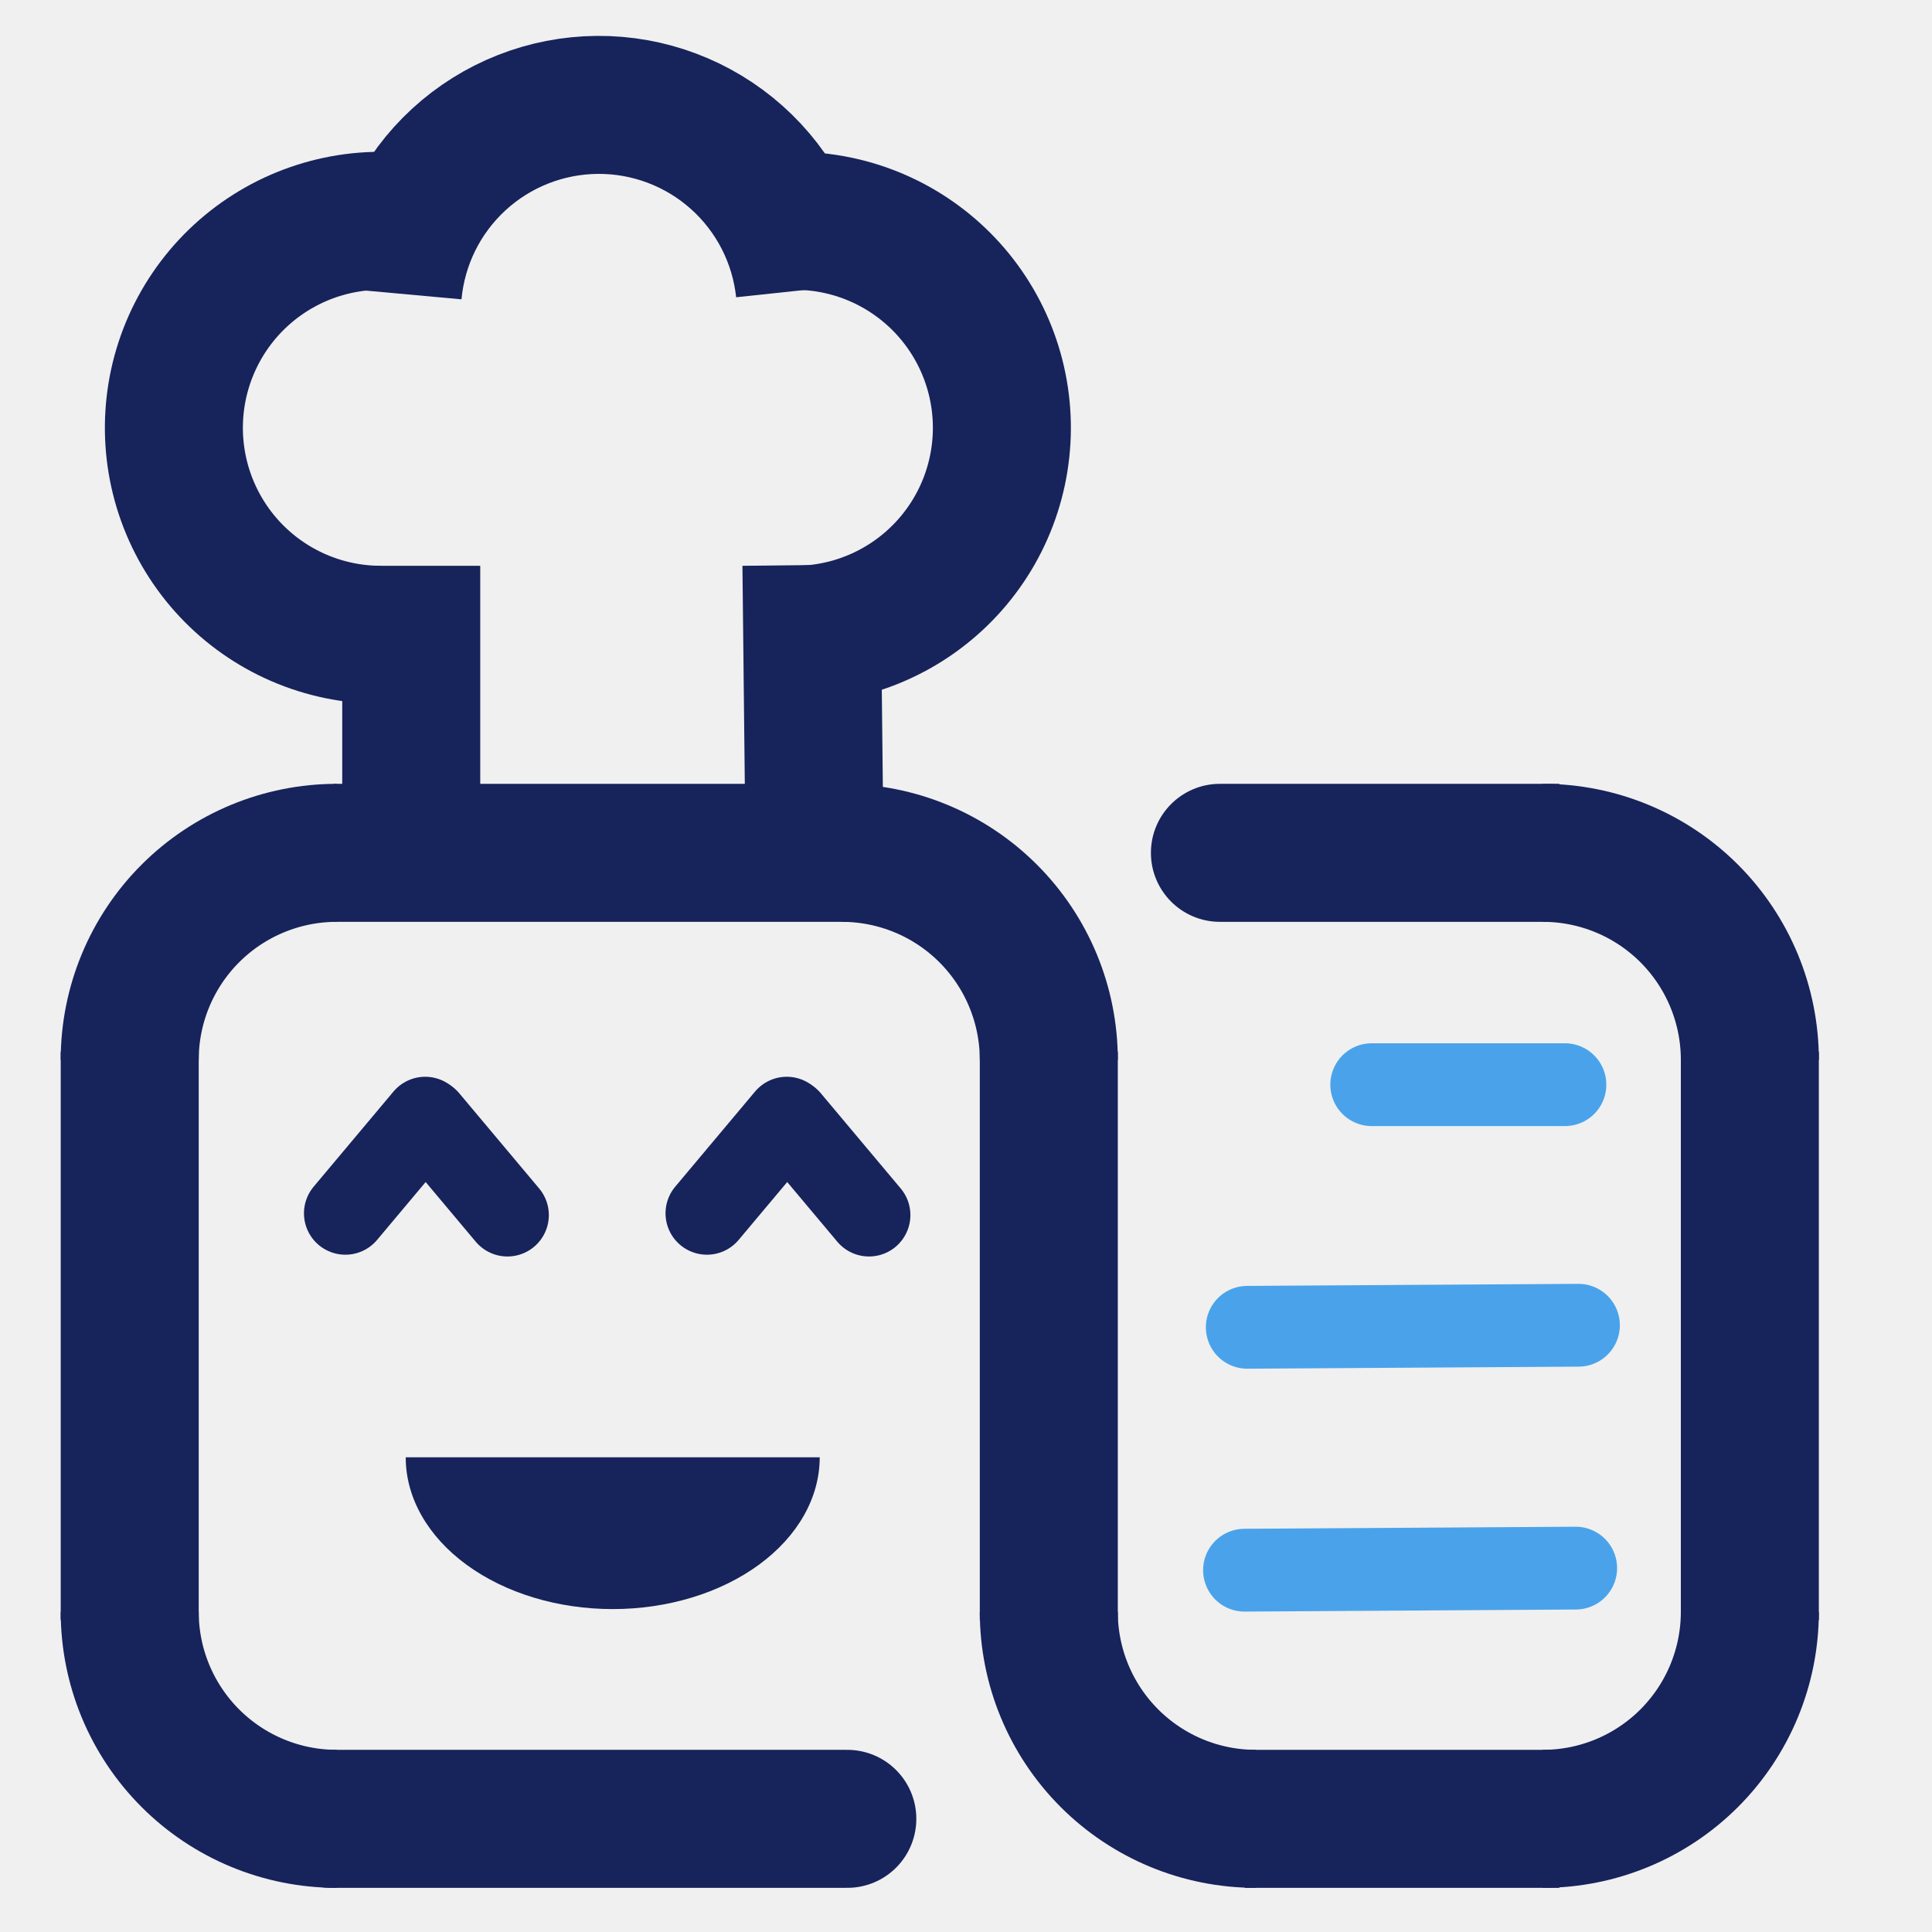
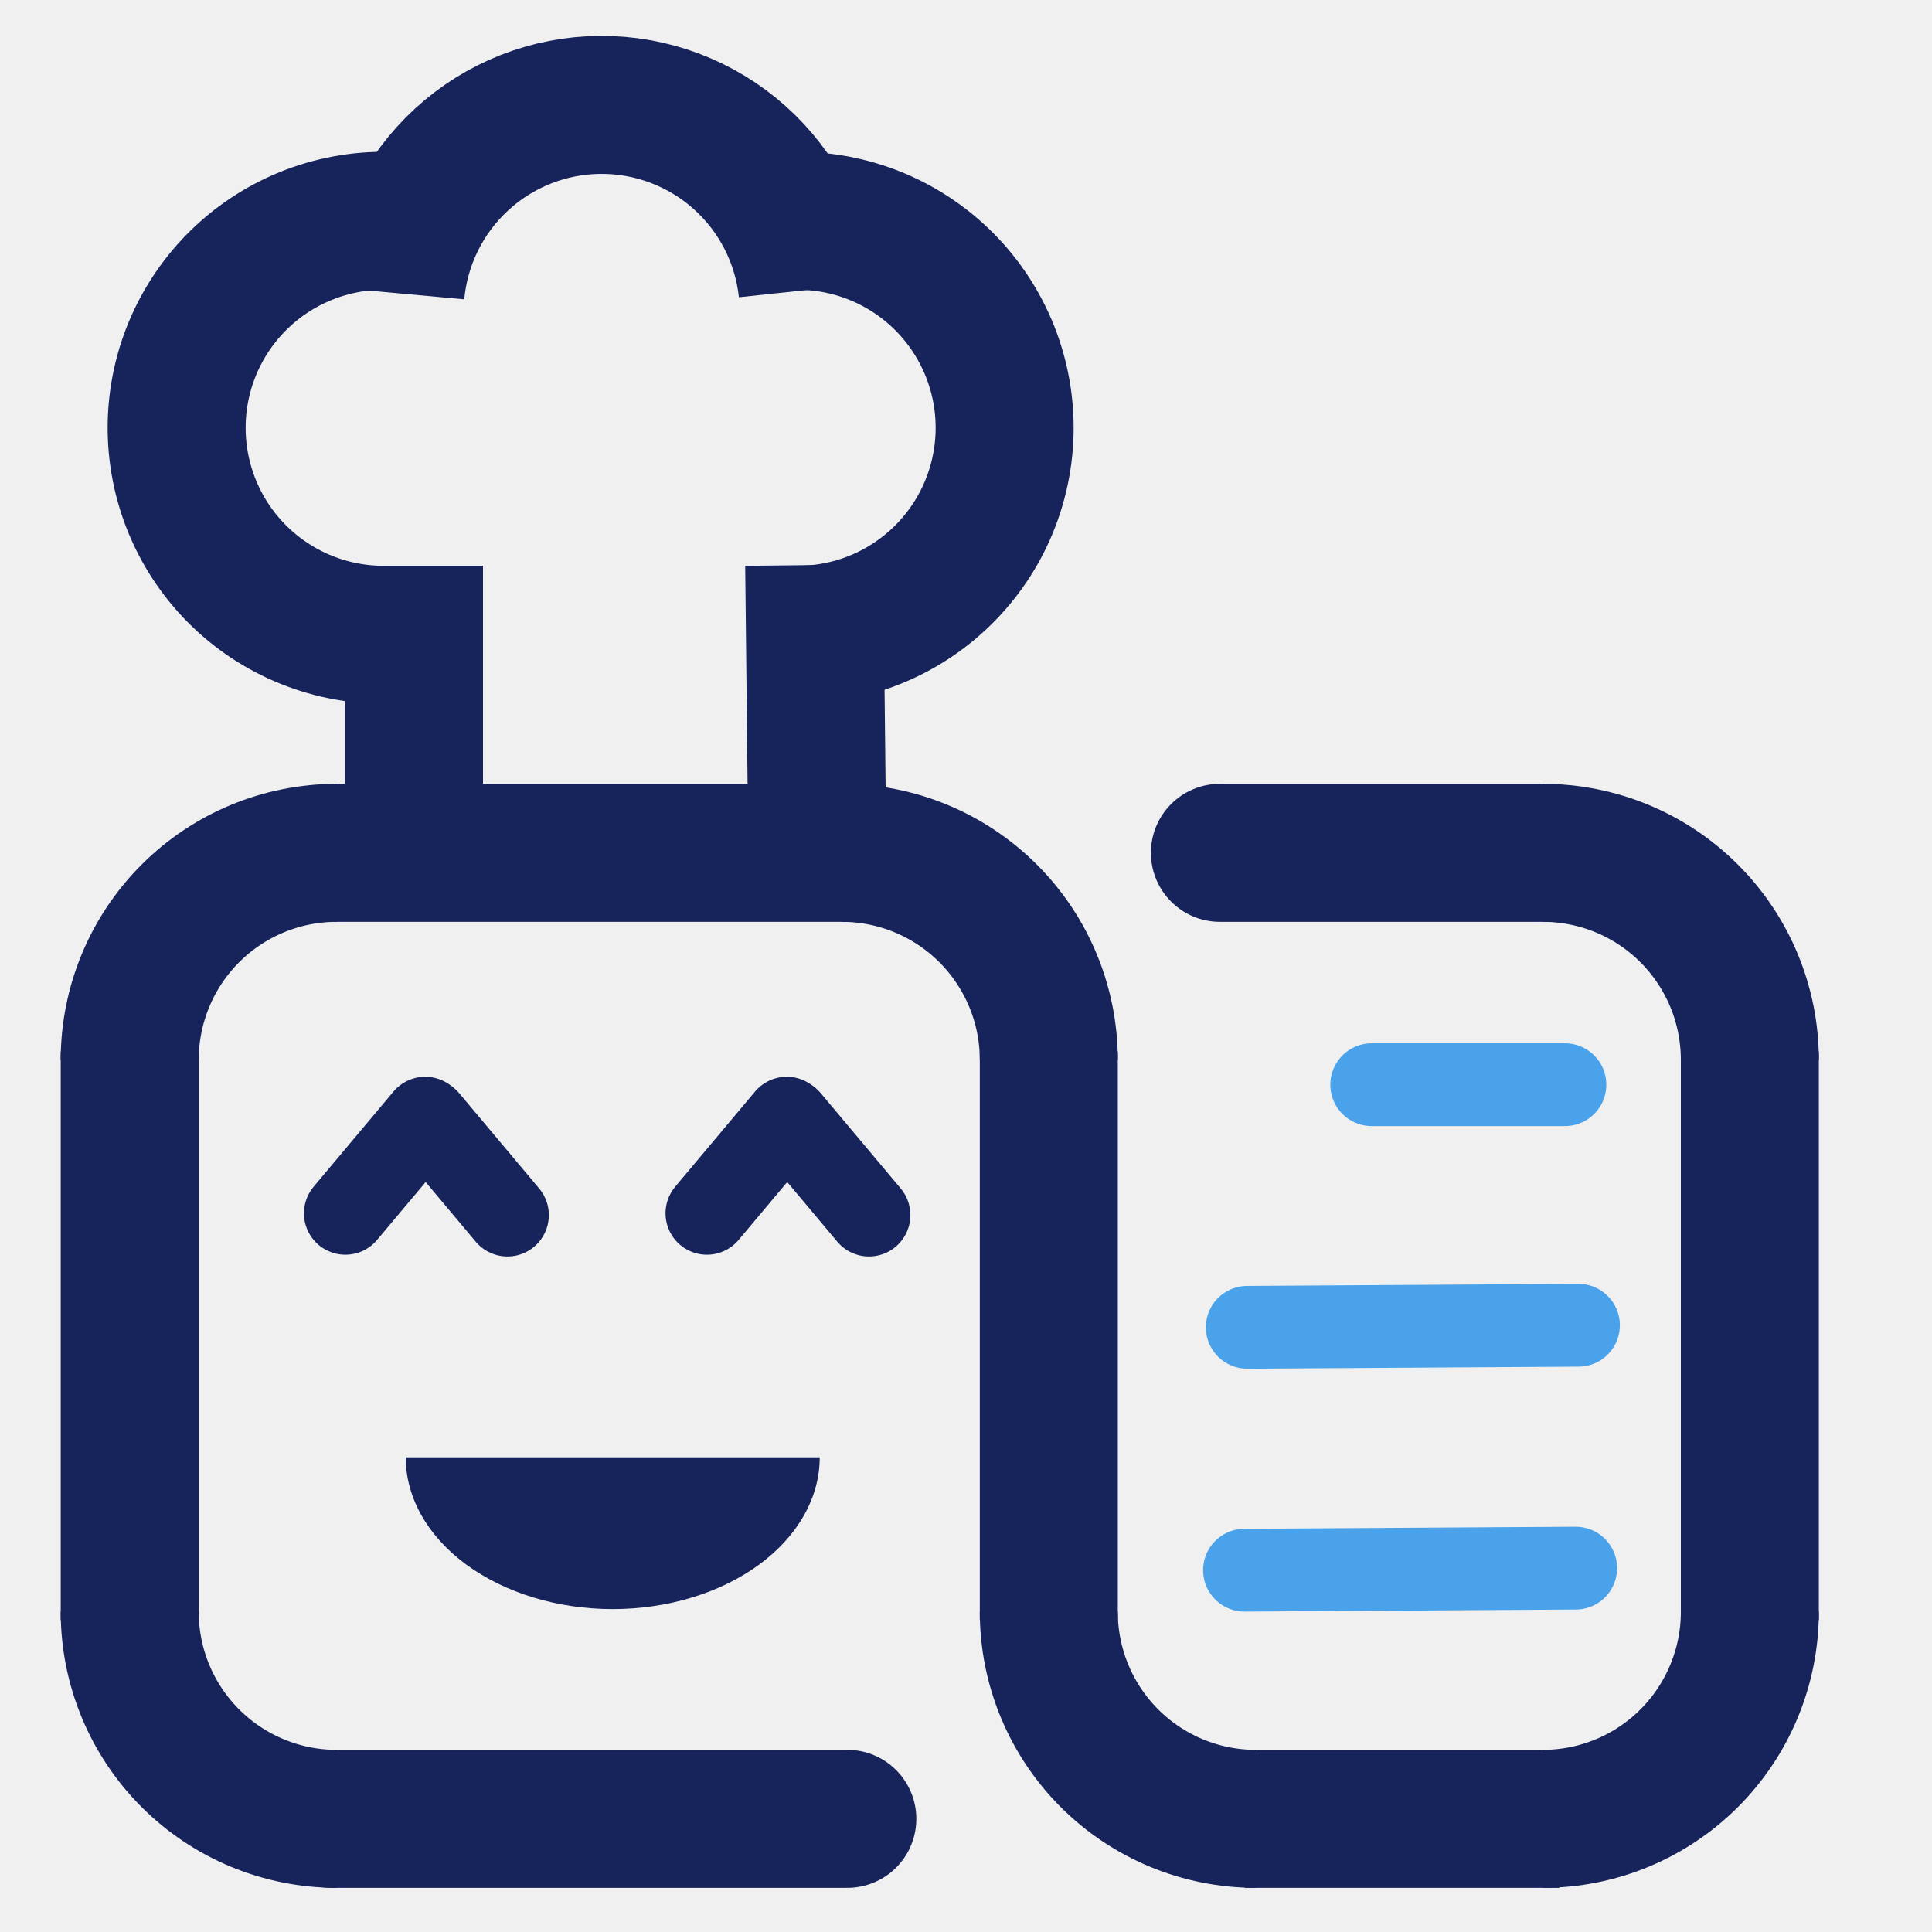
<svg xmlns="http://www.w3.org/2000/svg" width="700" height="700" viewBox="0 0 700 700" fill="none">
-   <g clip-path="url(#clip0_1_2)">
+   <g clip-path="url(#clip0_3_11)">
    <path d="M451 659H565" stroke="#17235B" stroke-width="50" />
    <path d="M497 393H567" stroke="#4AA3EA" stroke-width="30" stroke-linecap="round" />
    <path d="M451.907 480.907L571.904 480.162" stroke="#4AA3EA" stroke-width="30" stroke-linecap="round" />
    <path d="M450.907 568.907L570.904 568.162" stroke="#4AA3EA" stroke-width="30" stroke-linecap="round" />
    <path d="M442 284C428.193 284 417 295.193 417 309C417 322.807 428.193 334 442 334V309V284ZM442 309V334H565V309V284H442V309Z" fill="#17235B" />
    <path d="M634 381V587" stroke="#17235B" stroke-width="50" />
    <path d="M559 309C578.891 309 597.968 316.902 612.033 330.967C626.098 345.032 634 364.109 634 384" stroke="#17235B" stroke-width="50" />
    <path d="M120 659H307" stroke="#17235B" stroke-width="50" stroke-linecap="round" />
    <path d="M121 309H307" stroke="#17235B" stroke-width="50" />
    <path d="M47 381V587" stroke="#17235B" stroke-width="50" />
    <path d="M380 381V587" stroke="#17235B" stroke-width="50" />
    <path d="M47 384C47 364.109 54.902 345.032 68.967 330.967C83.032 316.902 102.109 309 122 309" stroke="#17235B" stroke-width="50" />
    <path d="M305 309C324.891 309 343.968 316.902 358.033 330.967C372.098 345.032 380 364.109 380 384" stroke="#17235B" stroke-width="50" />
    <path d="M122 659C102.109 659 83.032 651.098 68.967 637.033C54.902 622.968 47 603.891 47 584" stroke="#17235B" stroke-width="50" />
    <path d="M455 659C435.109 659 416.032 651.098 401.967 637.033C387.902 622.968 380 603.891 380 584" stroke="#17235B" stroke-width="50" />
    <path d="M634 584C634 603.891 626.098 622.968 612.033 637.033C597.968 651.098 578.891 659 559 659" stroke="#17235B" stroke-width="50" />
-     <path d="M149 205V286" stroke="#17235B" stroke-width="50" />
-     <path d="M293.999 204.728L294.999 296.728" stroke="#17235B" stroke-width="50" />
-     <path d="M142.311 106.178C144.004 87.642 152.529 70.398 166.229 57.798C179.929 45.198 197.824 38.142 216.437 38.002C235.049 37.862 253.049 44.648 266.936 57.041C280.824 69.434 289.607 86.548 291.578 105.056" stroke="#17235B" stroke-width="50" />
-     <path d="M138 230C127.757 230 117.622 227.902 108.221 223.835C98.82 219.768 90.351 213.818 83.338 206.352C76.324 198.887 70.915 190.064 67.442 180.427C63.969 170.791 62.507 160.545 63.146 150.322C63.785 140.098 66.511 130.114 71.157 120.985C75.803 111.856 82.269 103.775 90.157 97.241C98.046 90.707 107.189 85.858 117.024 82.993C126.858 80.128 137.175 79.308 147.339 80.584" stroke="#17235B" stroke-width="50" />
-     <path d="M279.964 80.432C290.148 79.334 300.449 80.334 310.232 83.371C320.015 86.407 329.072 91.415 336.845 98.086C344.618 104.757 350.942 112.95 355.427 122.159C359.913 131.368 362.464 141.398 362.924 151.631C363.384 161.863 361.744 172.082 358.103 181.657C354.462 191.231 348.899 199.958 341.756 207.3C334.613 214.642 326.042 220.442 316.571 224.345C307.101 228.247 296.931 230.168 286.689 229.989" stroke="#17235B" stroke-width="50" />
+     <path d="M150 205V286" stroke="#17235B" stroke-width="50" />
+     <path d="M294.999 204.728L295.999 296.728" stroke="#17235B" stroke-width="50" />
+     <path d="M143.311 106.178C145.004 87.642 153.529 70.398 167.229 57.798C180.929 45.198 198.824 38.142 217.437 38.002C236.049 37.862 254.049 44.648 267.936 57.041C281.824 69.434 290.607 86.548 292.578 105.056" stroke="#17235B" stroke-width="50" />
+     <path d="M139 230C128.757 230 118.622 227.902 109.221 223.835C99.82 219.768 91.351 213.818 84.338 206.352C77.324 198.887 71.915 190.064 68.442 180.427C64.969 170.791 63.507 160.545 64.146 150.322C64.785 140.098 67.511 130.114 72.157 120.985C76.803 111.856 83.269 103.775 91.157 97.241C99.046 90.707 108.189 85.858 118.024 82.993C127.858 80.128 138.175 79.308 148.339 80.584" stroke="#17235B" stroke-width="50" />
+     <path d="M280.964 80.432C291.148 79.334 301.449 80.334 311.232 83.371C321.015 86.407 330.072 91.415 337.845 98.086C345.618 104.757 351.942 112.95 356.427 122.159C360.913 131.368 363.464 141.398 363.924 151.631C364.384 161.863 362.744 172.082 359.103 181.657C355.462 191.231 349.899 199.958 342.756 207.3C335.613 214.642 327.042 220.442 317.571 224.345C308.101 228.247 297.931 230.168 287.689 229.989" stroke="#17235B" stroke-width="50" />
    <path d="M154.058 405.132L125.132 439.604" stroke="#17235B" stroke-width="30" stroke-linecap="round" />
    <path d="M183.854 440.247L154.928 405.775" stroke="#17235B" stroke-width="30" stroke-linecap="round" />
    <path d="M285.058 405.132L256.132 439.604" stroke="#17235B" stroke-width="30" stroke-linecap="round" />
    <path d="M314.854 440.247L285.928 405.775" stroke="#17235B" stroke-width="30" stroke-linecap="round" />
-     <mask id="mask0_1_2" style="mask-type:luminance" maskUnits="userSpaceOnUse" x="147" y="528" width="150" height="55">
+     <mask id="mask0_3_11" style="mask-type:luminance" maskUnits="userSpaceOnUse" x="147" y="528" width="150" height="55">
      <path d="M297 528C297 542.587 289.098 556.576 275.033 566.891C260.968 577.205 241.891 583 222 583C202.109 583 183.032 577.205 168.967 566.891C154.902 556.576 147 542.587 147 528H222H297Z" fill="white" />
    </mask>
-     <g mask="url(#mask0_1_2)">
+     <g mask="url(#mask0_3_11)">
      <path d="M297 528C297 542.587 289.098 556.576 275.033 566.891C260.968 577.205 241.891 583 222 583C202.109 583 183.032 577.205 168.967 566.891C154.902 556.576 147 542.587 147 528H222H297Z" stroke="#17235B" stroke-width="60" />
    </g>
  </g>
  <defs>
-     <clipPath id="clip0_1_2">
+     <clipPath id="clip0_3_11">
      <rect width="700" height="700" fill="white" />
    </clipPath>
  </defs>
</svg>
